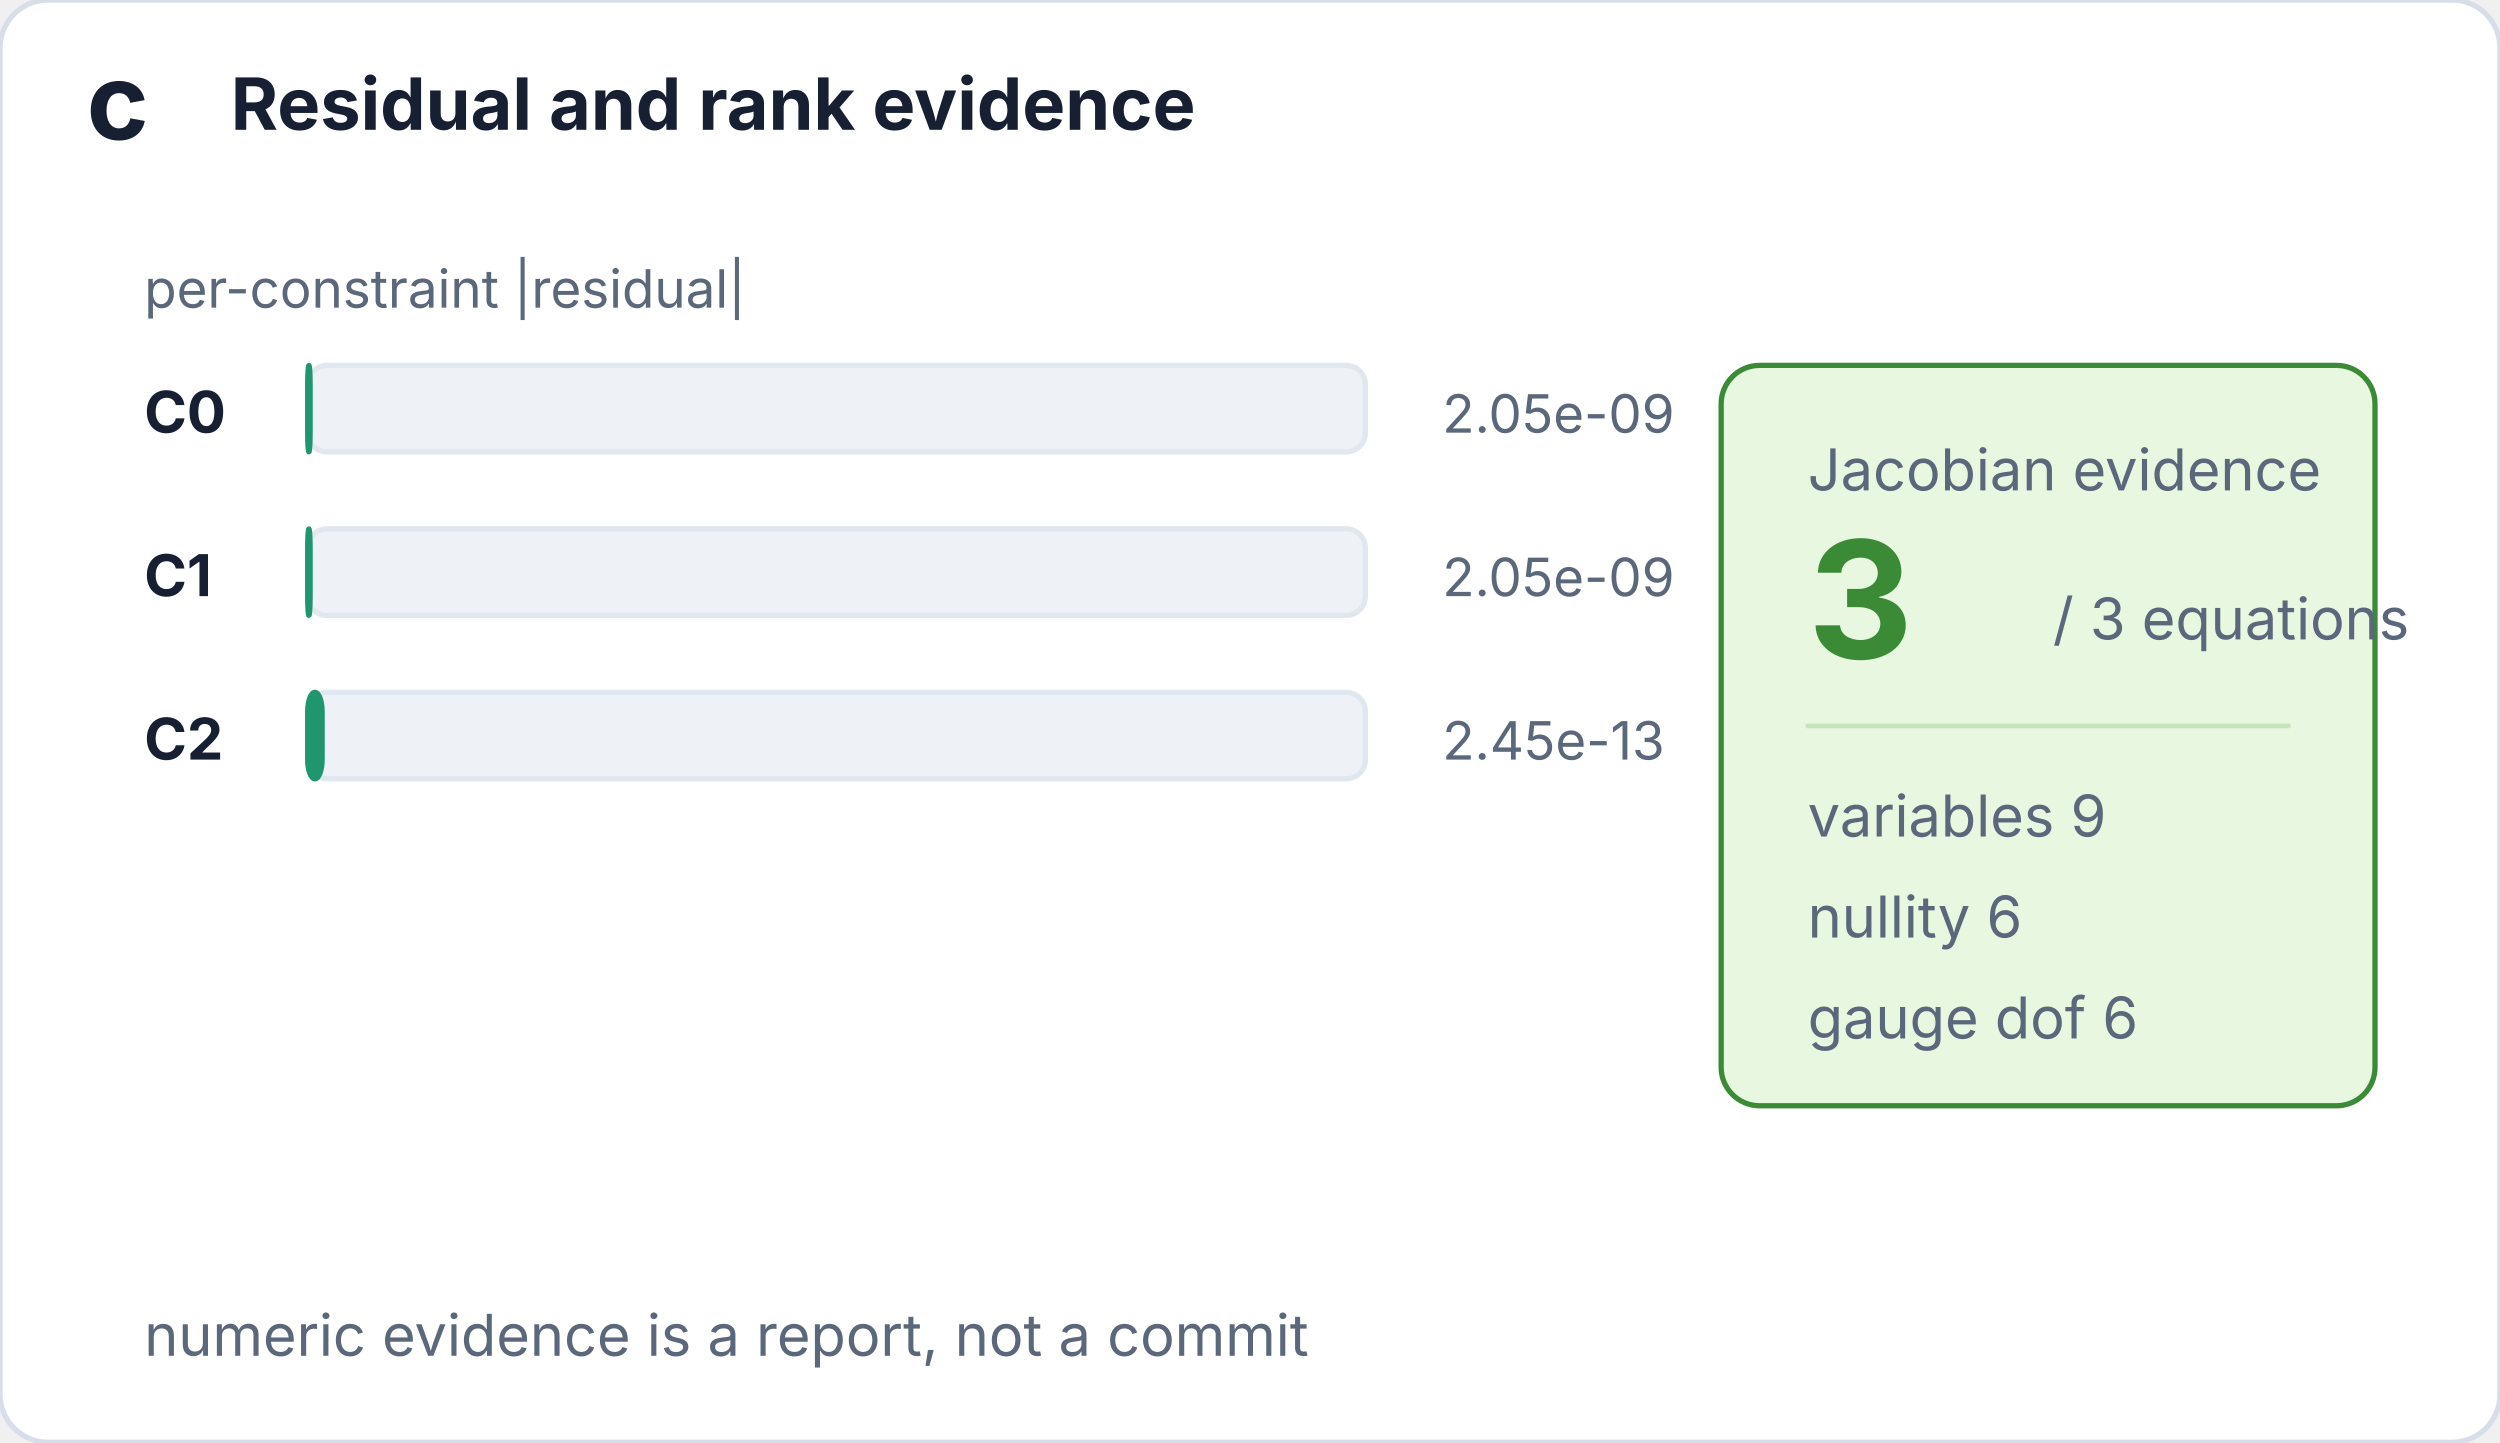
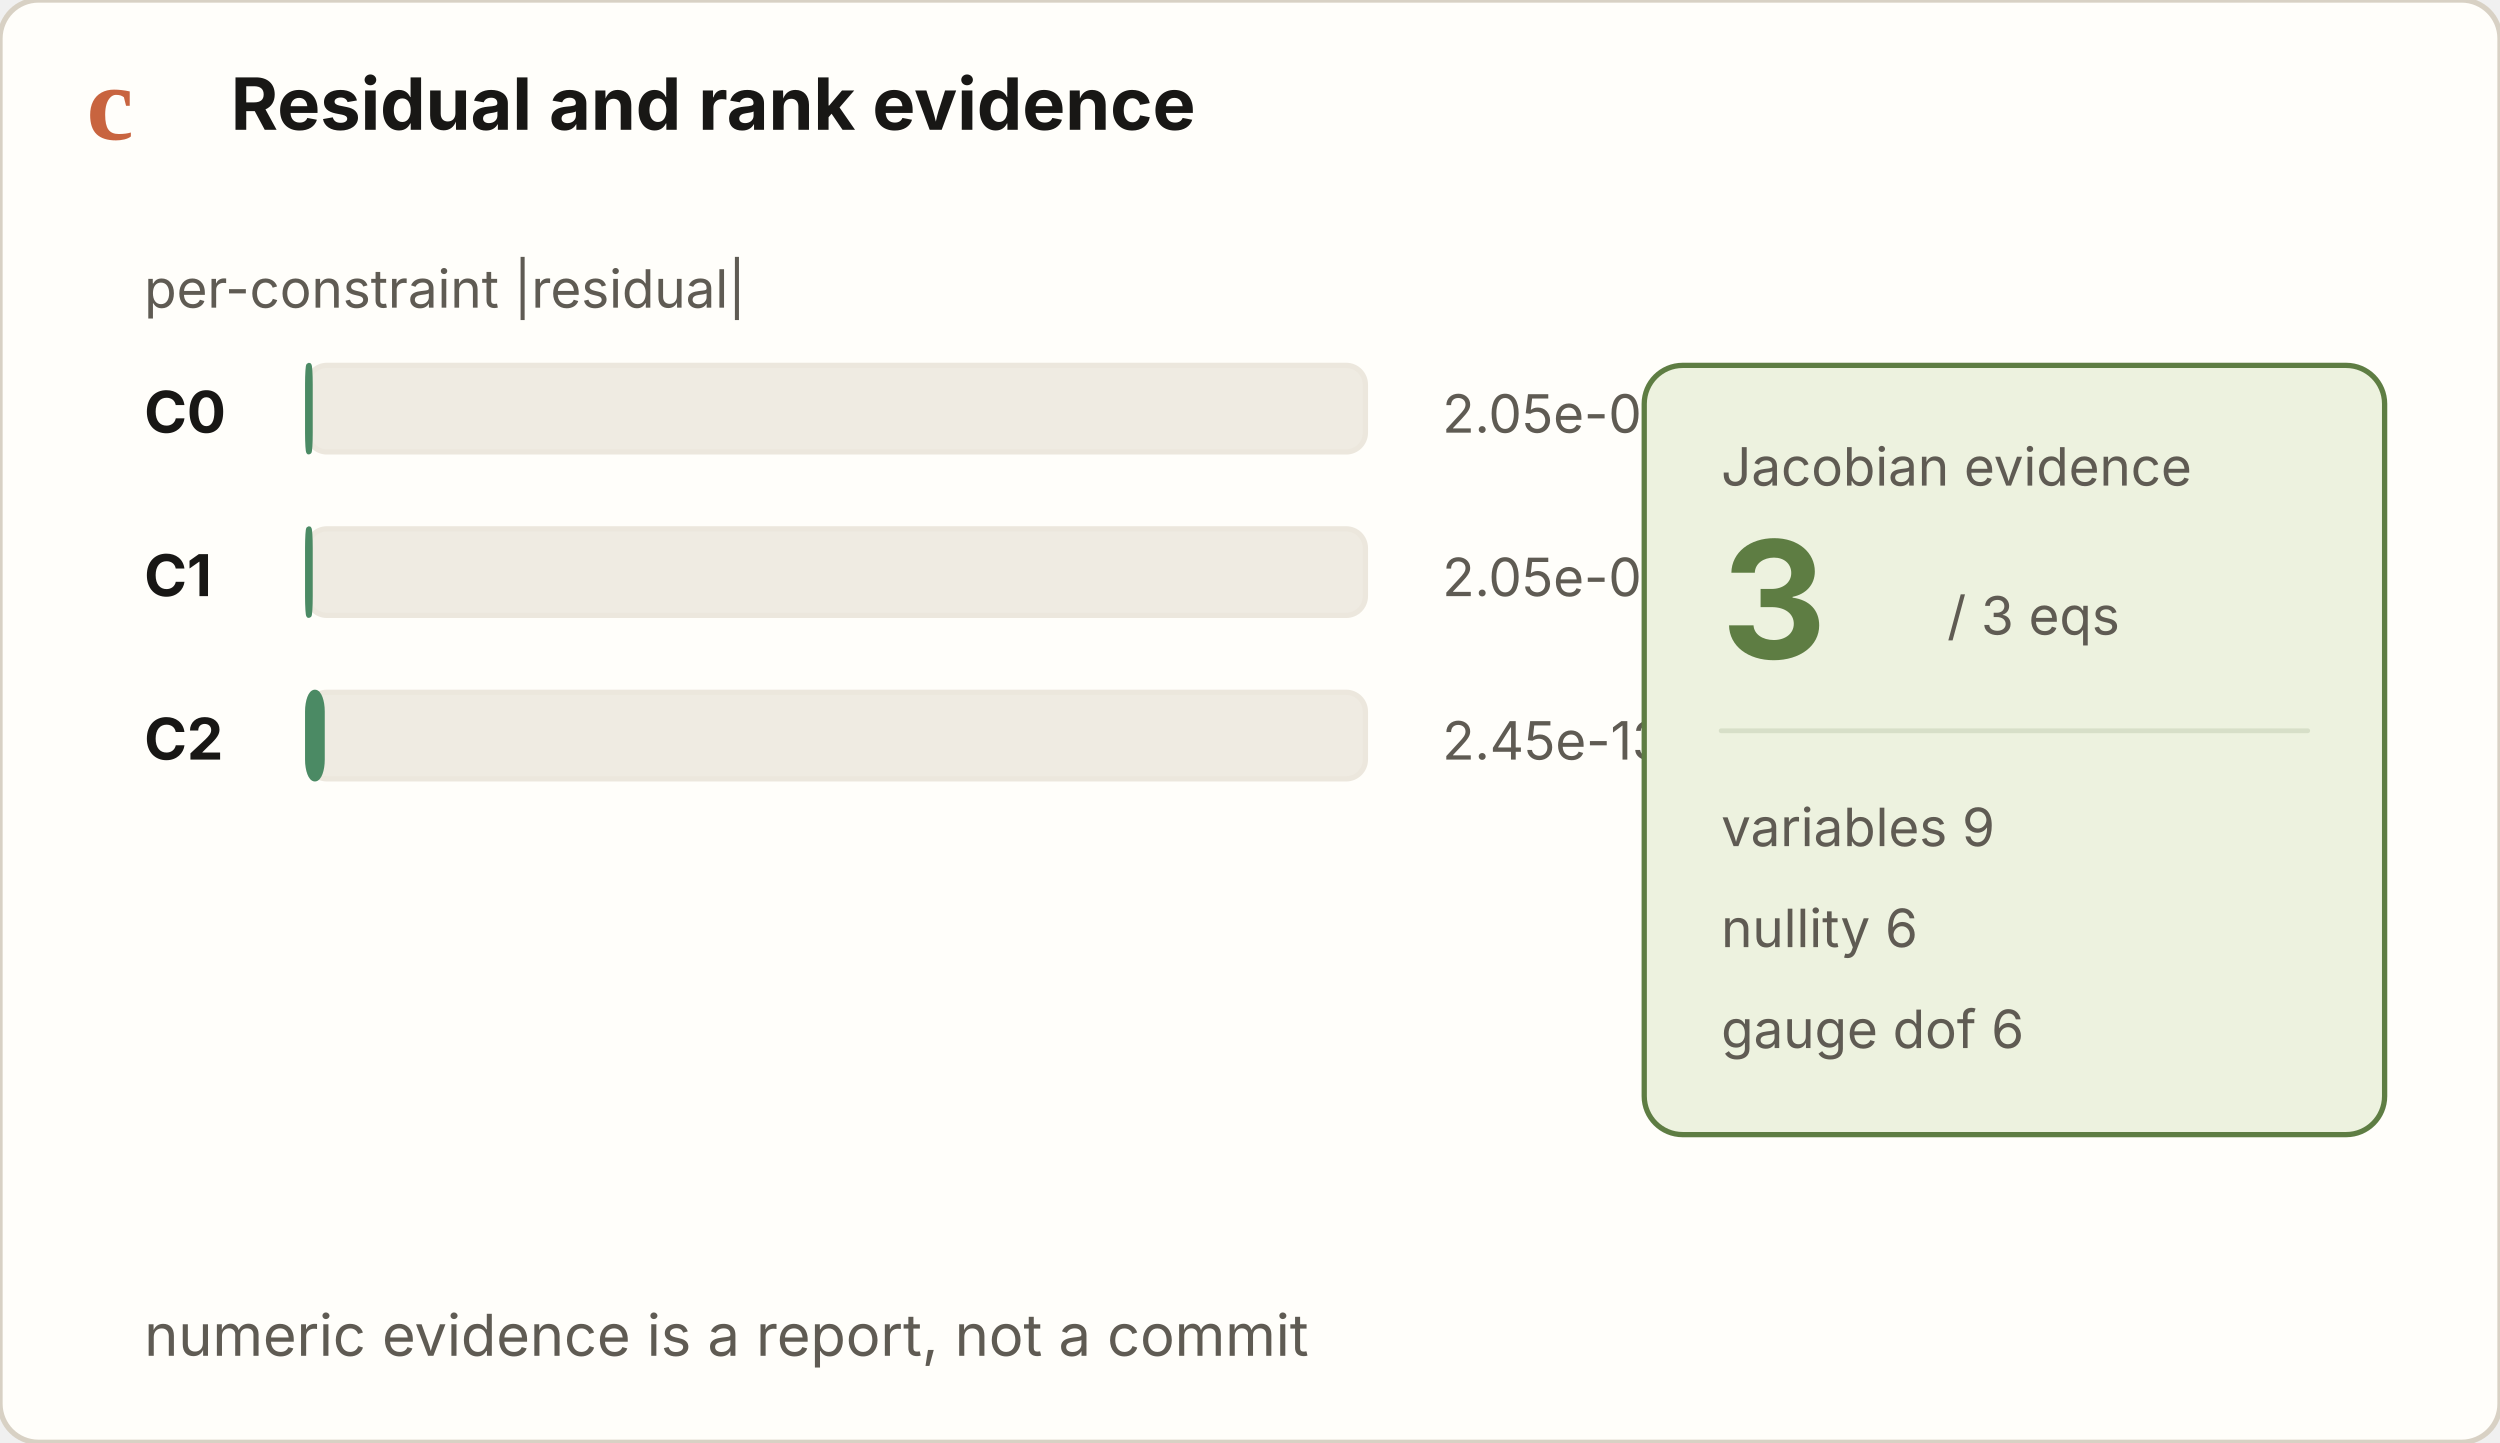
<svg xmlns="http://www.w3.org/2000/svg" width="520" height="300" viewBox="0 0 520 300" role="img" aria-labelledby="title">
  <defs>
    <marker id="arrow" markerWidth="8" markerHeight="8" refX="7" refY="4" orient="auto" markerUnits="strokeWidth">
-       <path d="M0,0 L8,4 L0,8 Z" fill="#5b677a" />
+       <path d="M0,0 L8,4 L0,8 Z" fill="#5f5b53" />
    </marker>
  </defs>
-   <rect x="0.0" y="0.0" width="520.0" height="300.0" rx="10.0" fill="#ffffff" stroke="#d7deea" stroke-width="1.1" />
-   <text x="18.0" y="29.0" font-family="Inter, Segoe UI, Arial, sans-serif" font-size="22" font-weight="700" fill="#172033" text-anchor="start">c</text>
-   <text x="48.0" y="27.0" font-family="Inter, Segoe UI, Arial, sans-serif" font-size="15" font-weight="650" fill="#172033" text-anchor="start">Residual and rank evidence</text>
-   <text x="30.0" y="64.0" font-family="Inter, Segoe UI, Arial, sans-serif" font-size="11" font-weight="400" fill="#5b677a" text-anchor="start">per-constraint |residual|</text>
-   <text x="30.0" y="90.0" font-family="Inter, Segoe UI, Arial, sans-serif" font-size="12" font-weight="650" fill="#172033" text-anchor="start">C0</text>
-   <rect x="64.0" y="76.0" width="220.0" height="18.0" rx="4.0" fill="#eef2f7" stroke="#e1e7ef" stroke-width="1.1" />
-   <rect x="64.0" y="76.0" width="0.5" height="18.0" rx="4.0" fill="#20966f" stroke="#20966f" stroke-width="1.1" />
-   <text x="300.0" y="90.0" font-family="Inter, Segoe UI, Arial, sans-serif" font-size="11" font-weight="400" fill="#5b677a" text-anchor="start">2.05e-09</text>
-   <text x="30.0" y="124.0" font-family="Inter, Segoe UI, Arial, sans-serif" font-size="12" font-weight="650" fill="#172033" text-anchor="start">C1</text>
-   <rect x="64.0" y="110.0" width="220.0" height="18.0" rx="4.0" fill="#eef2f7" stroke="#e1e7ef" stroke-width="1.1" />
-   <rect x="64.0" y="110.0" width="0.5" height="18.0" rx="4.0" fill="#20966f" stroke="#20966f" stroke-width="1.1" />
-   <text x="300.0" y="124.0" font-family="Inter, Segoe UI, Arial, sans-serif" font-size="11" font-weight="400" fill="#5b677a" text-anchor="start">2.05e-09</text>
-   <text x="30.0" y="158.0" font-family="Inter, Segoe UI, Arial, sans-serif" font-size="12" font-weight="650" fill="#172033" text-anchor="start">C2</text>
-   <rect x="64.0" y="144.0" width="220.0" height="18.0" rx="4.0" fill="#eef2f7" stroke="#e1e7ef" stroke-width="1.1" />
-   <rect x="64.0" y="144.0" width="3.0" height="18.0" rx="4.0" fill="#20966f" stroke="#20966f" stroke-width="1.1" />
-   <text x="300.0" y="158.0" font-family="Inter, Segoe UI, Arial, sans-serif" font-size="11" font-weight="400" fill="#5b677a" text-anchor="start">2.45e-13</text>
-   <rect x="358.0" y="76.0" width="136.0" height="154.0" rx="8.0" fill="#e8f7df" stroke="#3a8a36" stroke-width="1.1" />
-   <text x="376.0" y="102.0" font-family="Inter, Segoe UI, Arial, sans-serif" font-size="12" font-weight="400" fill="#5b677a" text-anchor="start">Jacobian evidence</text>
-   <text x="376.0" y="137.0" font-family="Inter, Segoe UI, Arial, sans-serif" font-size="34" font-weight="700" fill="#3a8a36" text-anchor="start">3</text>
-   <text x="427.0" y="133.0" font-family="Inter, Segoe UI, Arial, sans-serif" font-size="12" font-weight="400" fill="#5b677a" text-anchor="start">/ 3 equations</text>
-   <line x1="376.0" y1="151.0" x2="476.0" y2="151.0" stroke="#c8e4be" stroke-width="1.0" stroke-linecap="round" />
-   <text x="376.0" y="174.0" font-family="Inter, Segoe UI, Arial, sans-serif" font-size="12" font-weight="400" fill="#5b677a" text-anchor="start">variables 9</text>
-   <text x="376.0" y="195.0" font-family="Inter, Segoe UI, Arial, sans-serif" font-size="12" font-weight="400" fill="#5b677a" text-anchor="start">nullity 6</text>
-   <text x="376.0" y="216.0" font-family="Inter, Segoe UI, Arial, sans-serif" font-size="12" font-weight="400" fill="#5b677a" text-anchor="start">gauge dof 6</text>
-   <text x="30.0" y="282.0" font-family="Inter, Segoe UI, Arial, sans-serif" font-size="12" font-weight="400" fill="#5b677a" text-anchor="start">numeric evidence is a report, not a commit</text>
+   <rect x="0.0" y="0.0" width="520.0" height="300.0" rx="8.0" fill="#fffefa" stroke="#d8d1c4" stroke-width="1.1" />
+   <text x="18.0" y="29.0" font-family="Anthropic Serif, Georgia, Cambria, Times New Roman, serif" font-size="22" font-weight="700" fill="#c8643f" text-anchor="start">c</text>
+   <text x="48.0" y="27.0" font-family="Anthropic Sans, Inter, Segoe UI, Arial, sans-serif" font-size="15" font-weight="650" fill="#181715" text-anchor="start">Residual and rank evidence</text>
+   <text x="30.0" y="64.0" font-family="Anthropic Sans, Inter, Segoe UI, Arial, sans-serif" font-size="11" font-weight="400" fill="#5f5b53" text-anchor="start">per-constraint |residual|</text>
+   <text x="30.0" y="90.0" font-family="Anthropic Sans, Inter, Segoe UI, Arial, sans-serif" font-size="12" font-weight="650" fill="#181715" text-anchor="start">C0</text>
+   <rect x="64.0" y="76.0" width="220.0" height="18.0" rx="4.0" fill="#efebe2" stroke="#ece7dd" stroke-width="1.1" />
+   <rect x="64.0" y="76.0" width="0.5" height="18.0" rx="4.0" fill="#4b8a64" stroke="#4b8a64" stroke-width="1.1" />
+   <text x="300.0" y="90.0" font-family="Anthropic Sans, Inter, Segoe UI, Arial, sans-serif" font-size="11" font-weight="400" fill="#5f5b53" text-anchor="start">2.05e-09</text>
+   <text x="30.0" y="124.0" font-family="Anthropic Sans, Inter, Segoe UI, Arial, sans-serif" font-size="12" font-weight="650" fill="#181715" text-anchor="start">C1</text>
+   <rect x="64.0" y="110.0" width="220.0" height="18.0" rx="4.0" fill="#efebe2" stroke="#ece7dd" stroke-width="1.1" />
+   <rect x="64.0" y="110.0" width="0.5" height="18.0" rx="4.0" fill="#4b8a64" stroke="#4b8a64" stroke-width="1.1" />
+   <text x="300.0" y="124.0" font-family="Anthropic Sans, Inter, Segoe UI, Arial, sans-serif" font-size="11" font-weight="400" fill="#5f5b53" text-anchor="start">2.05e-09</text>
+   <text x="30.0" y="158.0" font-family="Anthropic Sans, Inter, Segoe UI, Arial, sans-serif" font-size="12" font-weight="650" fill="#181715" text-anchor="start">C2</text>
+   <rect x="64.0" y="144.0" width="220.0" height="18.0" rx="4.0" fill="#efebe2" stroke="#ece7dd" stroke-width="1.1" />
+   <rect x="64.0" y="144.0" width="3.0" height="18.0" rx="4.0" fill="#4b8a64" stroke="#4b8a64" stroke-width="1.1" />
+   <text x="300.0" y="158.0" font-family="Anthropic Sans, Inter, Segoe UI, Arial, sans-serif" font-size="11" font-weight="400" fill="#5f5b53" text-anchor="start">2.45e-13</text>
+   <rect x="342.0" y="76.0" width="154.0" height="160.0" rx="8.0" fill="#edf2df" stroke="#5e7d43" stroke-width="1.1" />
+   <text x="358.0" y="101.0" font-family="Anthropic Sans, Inter, Segoe UI, Arial, sans-serif" font-size="11" font-weight="400" fill="#5f5b53" text-anchor="start">Jacobian evidence</text>
+   <text x="358.0" y="137.0" font-family="Anthropic Sans, Inter, Segoe UI, Arial, sans-serif" font-size="34" font-weight="700" fill="#5e7d43" text-anchor="start">3</text>
+   <text x="405.0" y="132.0" font-family="Anthropic Sans, Inter, Segoe UI, Arial, sans-serif" font-size="11" font-weight="400" fill="#5f5b53" text-anchor="start">/ 3 eqs</text>
+   <line x1="358.0" y1="152.0" x2="480.0" y2="152.0" stroke="#d7dfc8" stroke-width="1.0" stroke-linecap="round" />
+   <text x="358.0" y="176.0" font-family="Anthropic Sans, Inter, Segoe UI, Arial, sans-serif" font-size="11" font-weight="400" fill="#5f5b53" text-anchor="start">variables 9</text>
+   <text x="358.0" y="197.0" font-family="Anthropic Sans, Inter, Segoe UI, Arial, sans-serif" font-size="11" font-weight="400" fill="#5f5b53" text-anchor="start">nullity 6</text>
+   <text x="358.0" y="218.0" font-family="Anthropic Sans, Inter, Segoe UI, Arial, sans-serif" font-size="11" font-weight="400" fill="#5f5b53" text-anchor="start">gauge dof 6</text>
+   <text x="30.0" y="282.0" font-family="Anthropic Sans, Inter, Segoe UI, Arial, sans-serif" font-size="12" font-weight="400" fill="#5f5b53" text-anchor="start">numeric evidence is a report, not a commit</text>
</svg>
